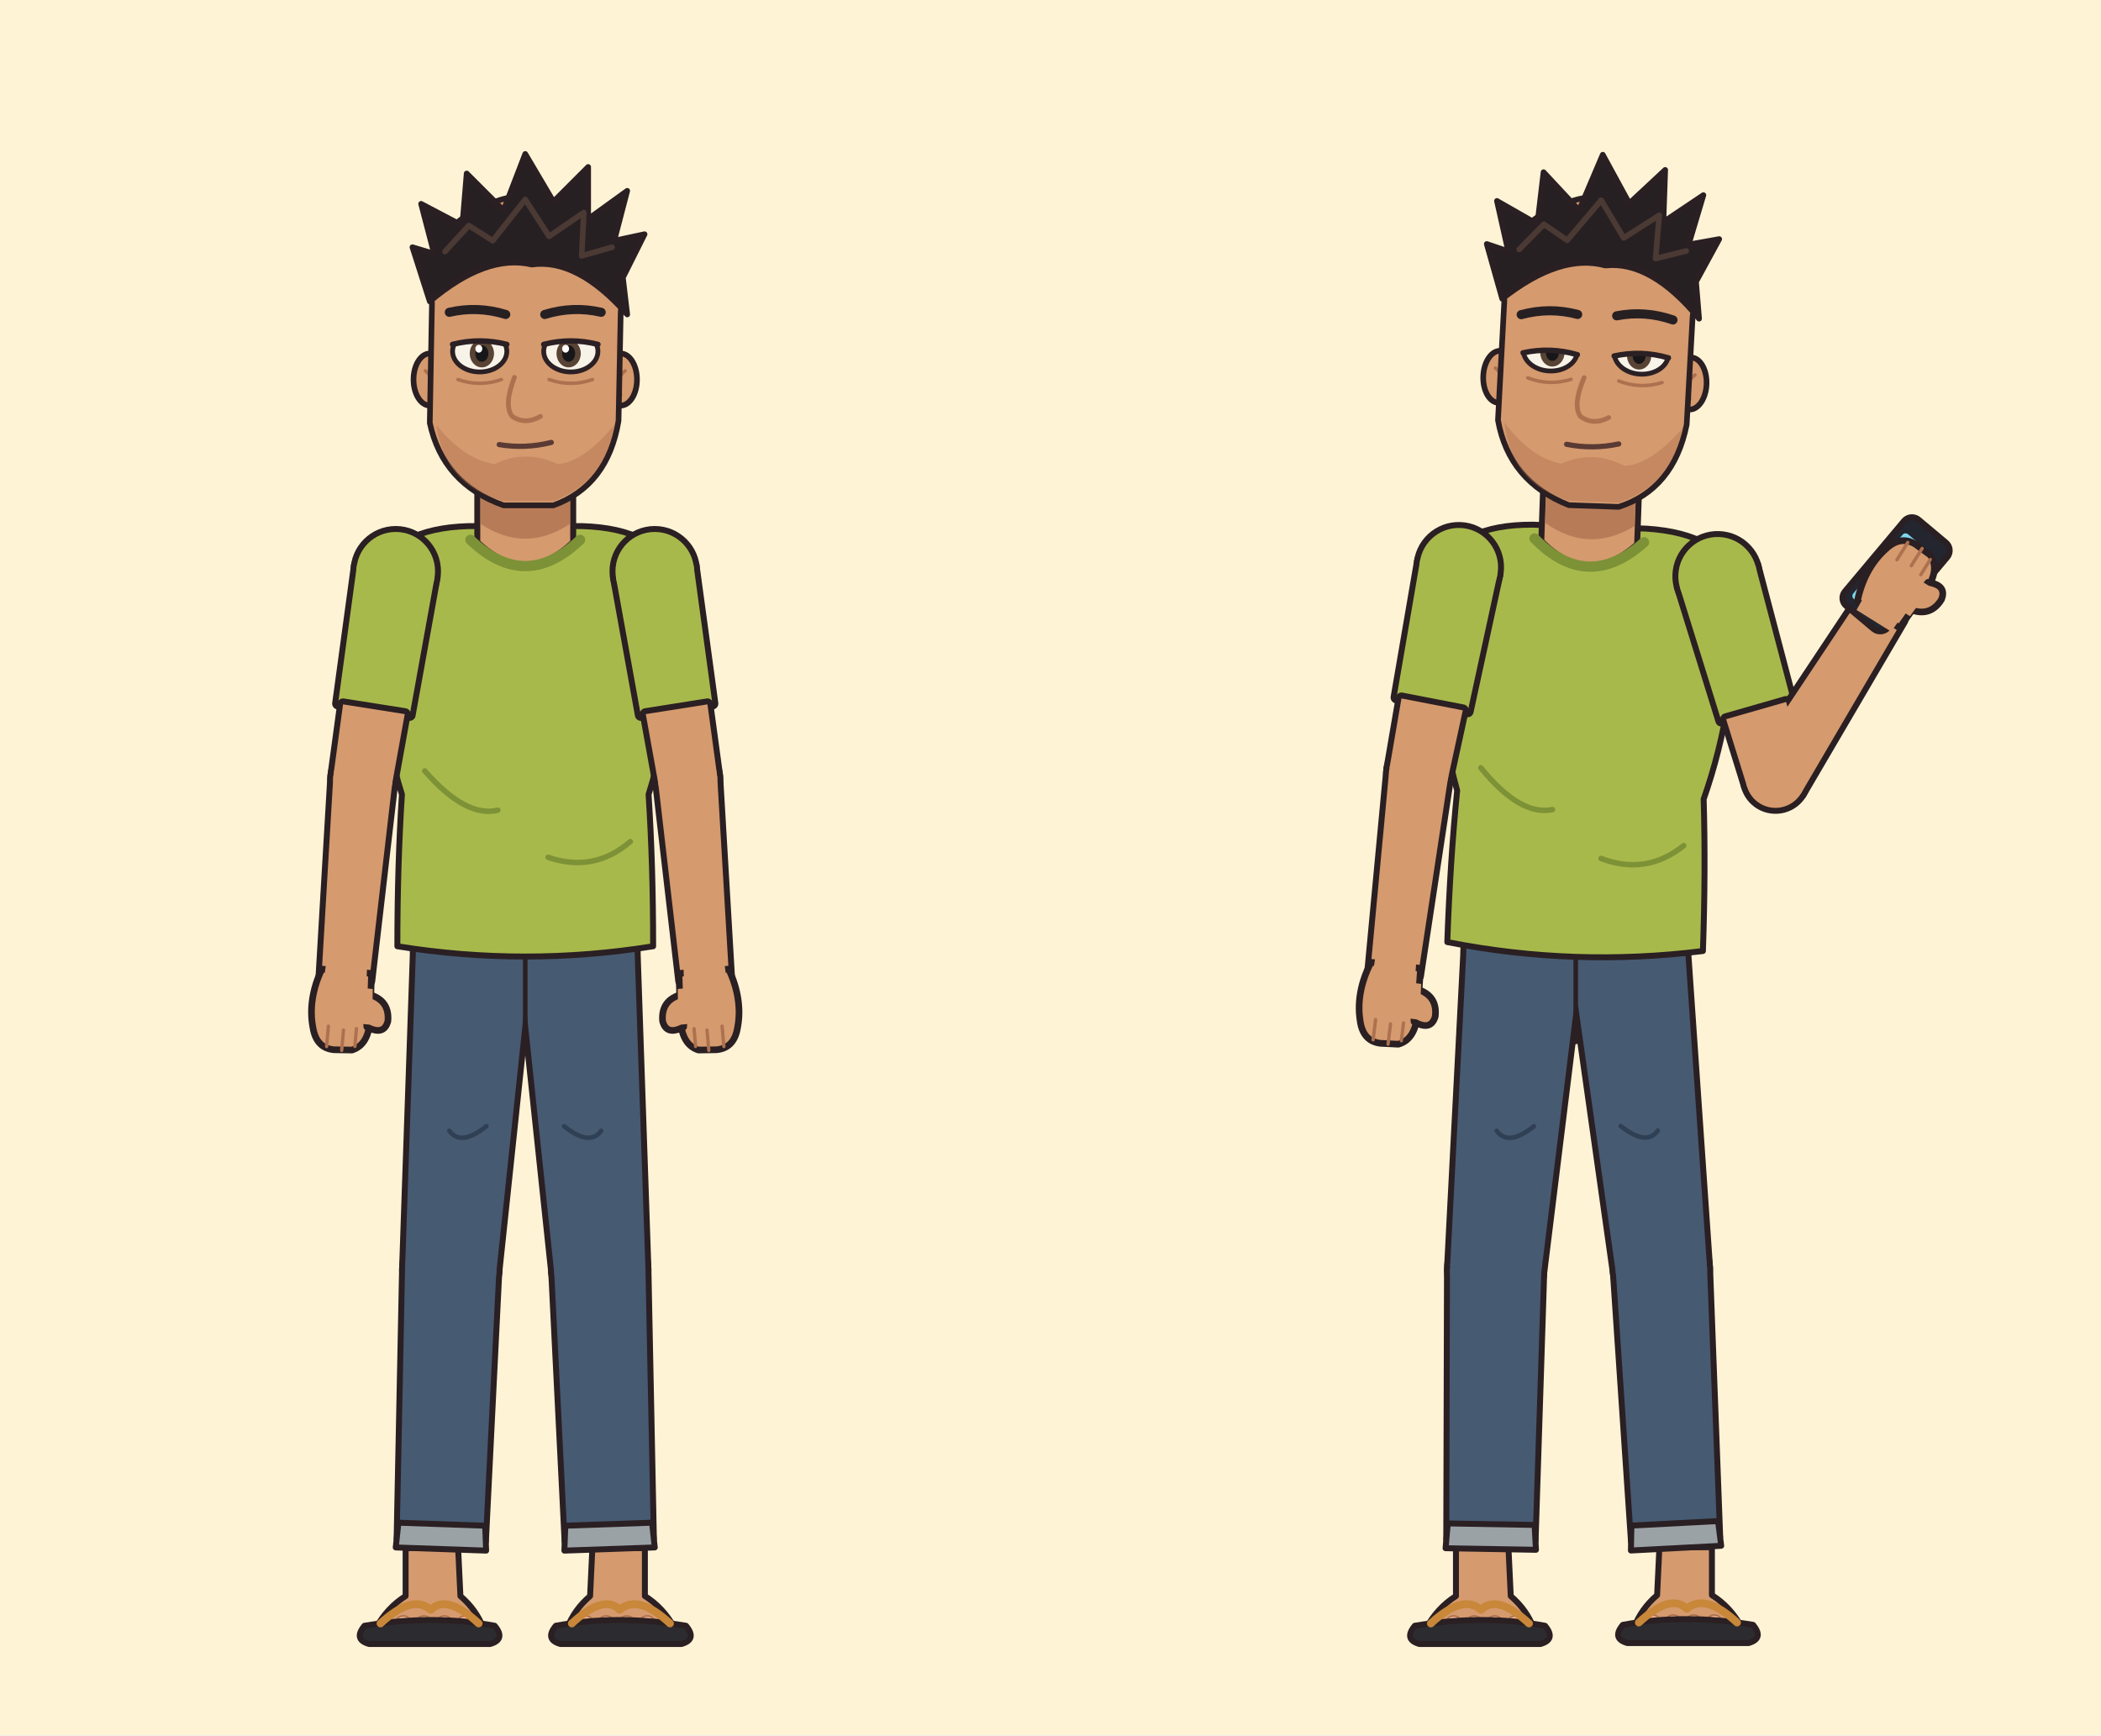
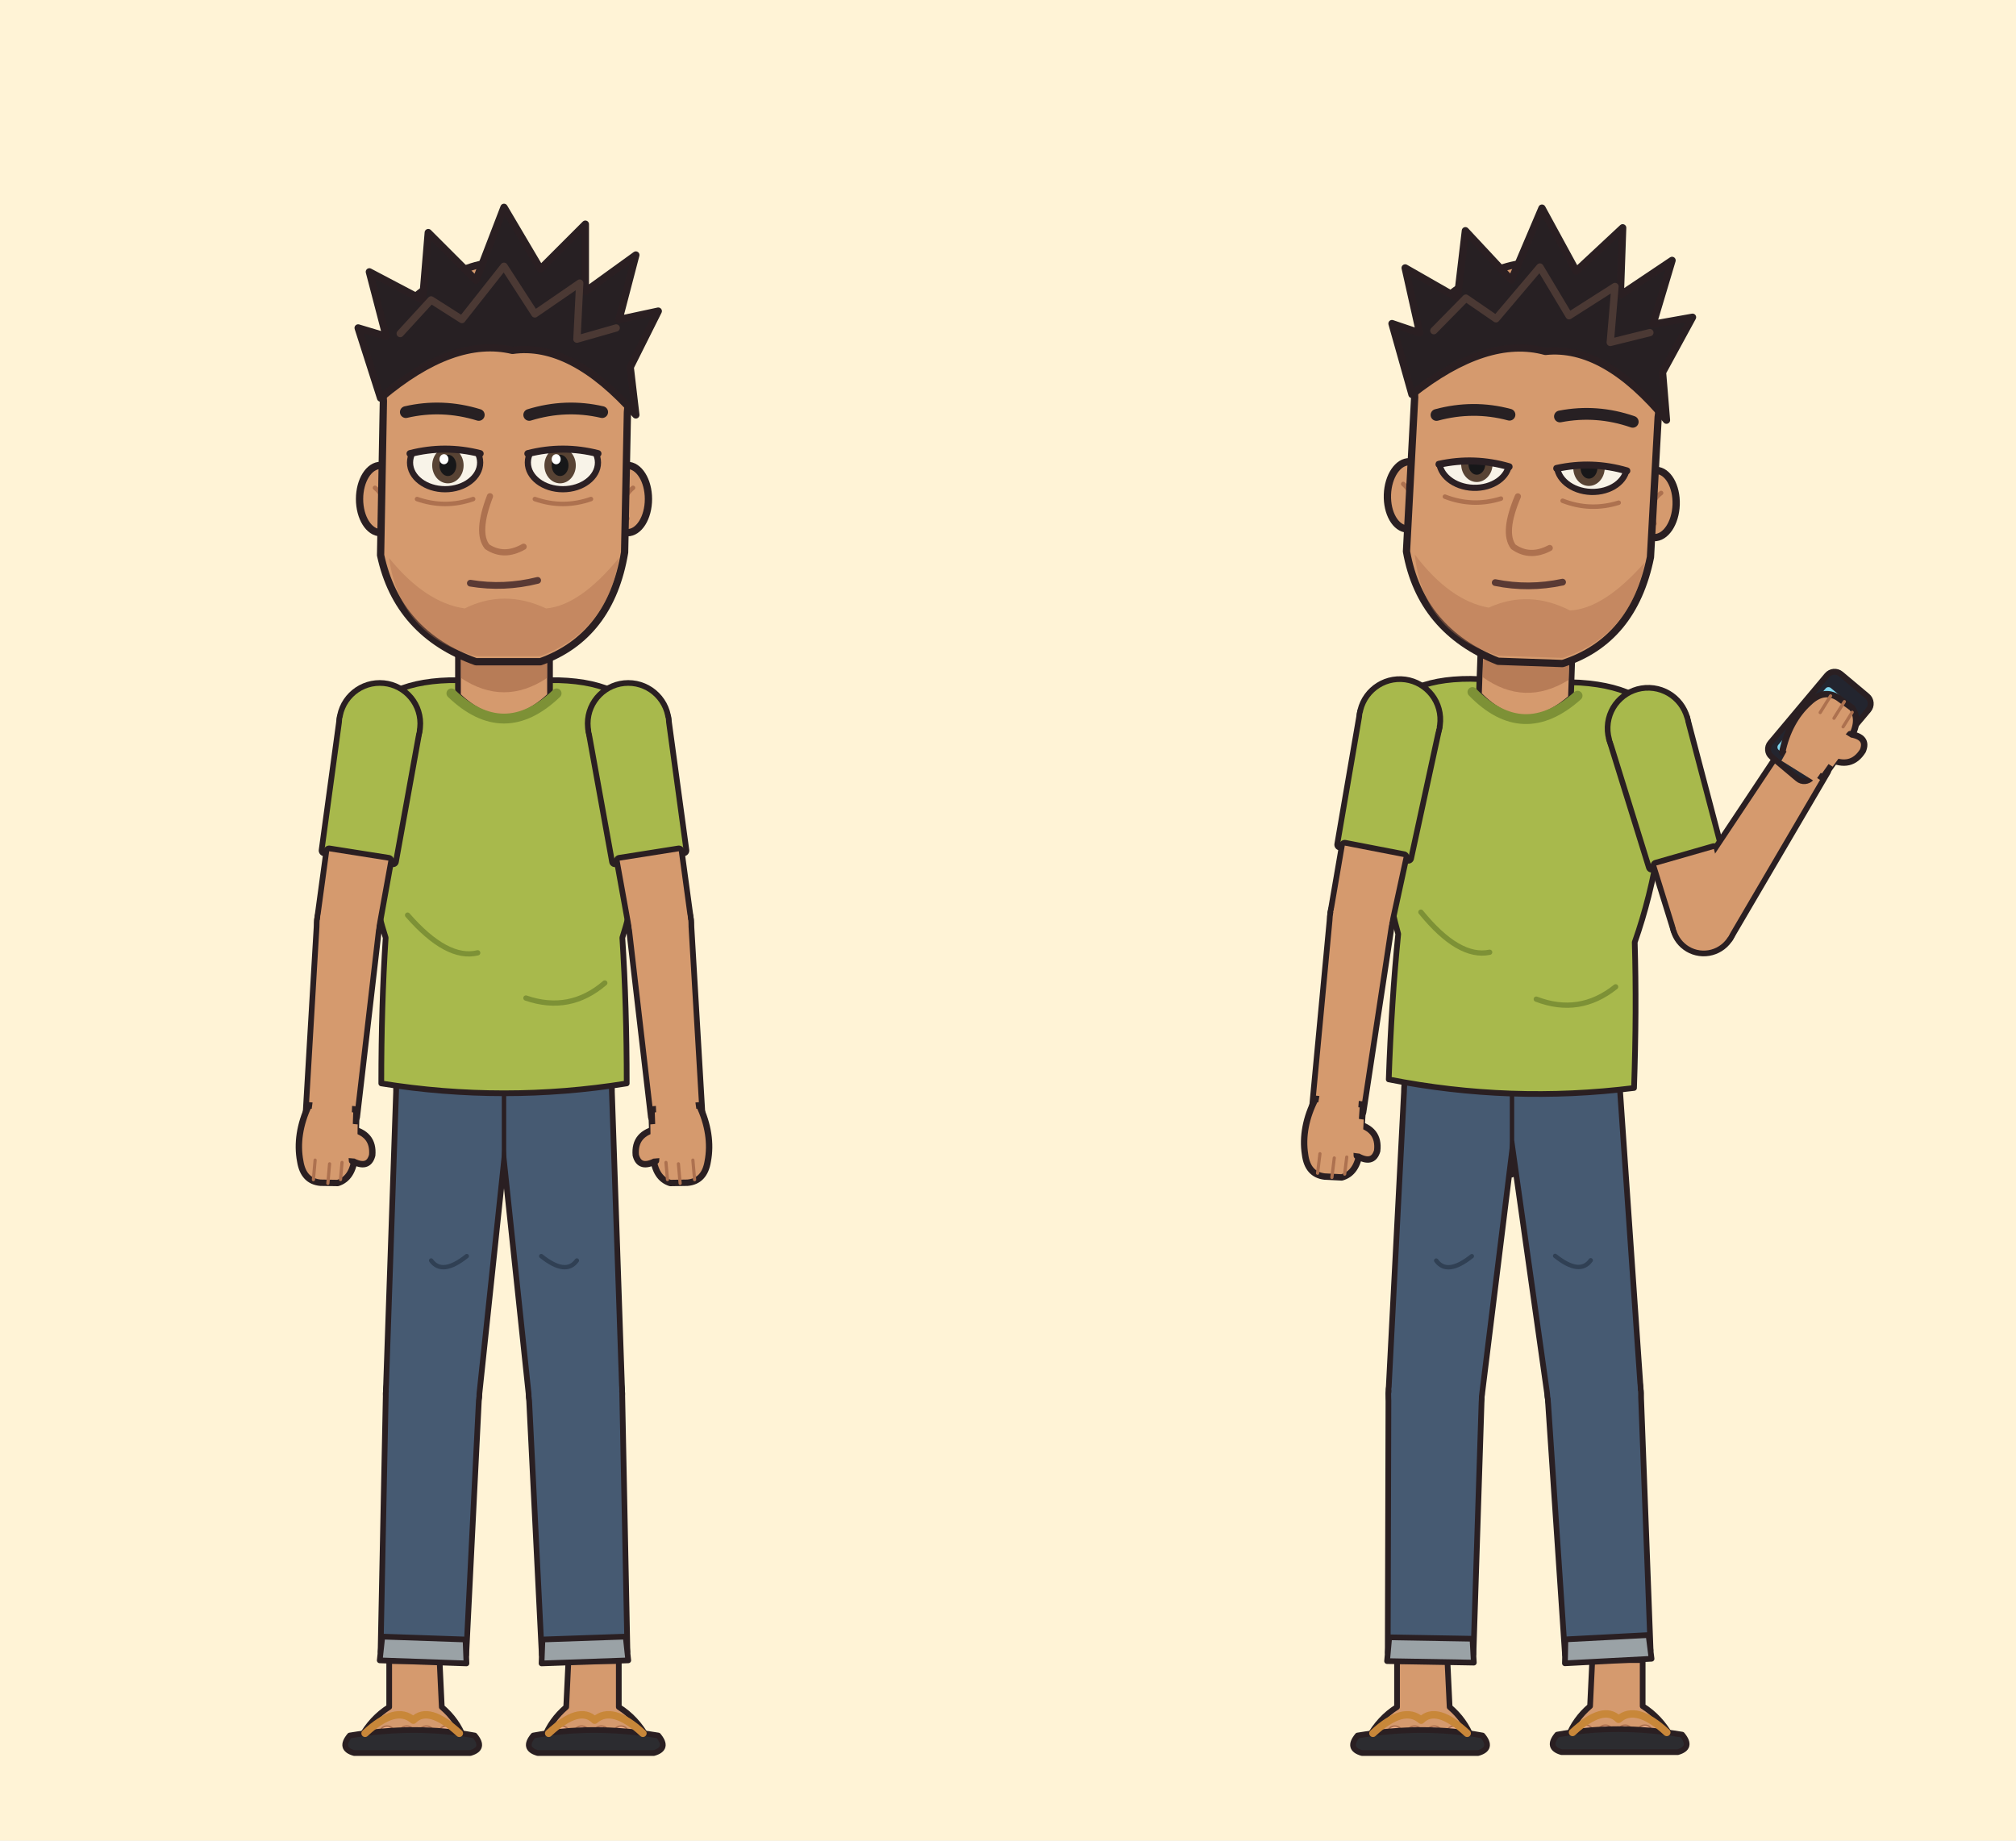
- <svg xmlns="http://www.w3.org/2000/svg" viewBox="0 -720 920 760" width="920" height="760">
-   <rect x="0" y="-720" width="920" height="760" fill="#fff3d6" />
+ <svg xmlns="http://www.w3.org/2000/svg" viewBox="0 -800 920 840" width="920" height="840">
+   <rect x="0" y="-800" width="920" height="840" fill="#fff3d6" />
  <g transform="translate(230 0)">
    <g transform="translate(0 -313.58)">
      <g transform="rotate(0) translate(0 0)">
-         <g transform="translate(0 -233.55) rotate(0 0 38) scale(0.95)" />
+         <g transform="translate(0 -249.72) rotate(0 0 51.2) scale(1.28)" />
      </g>
      <g transform="translate(-40.39 285.58) scale(-1 1)">
        <path d="M-11 -14 L-12 7 Q-19 13 -22 21 L25 21 Q20 12 12 7 L12 -14Z" fill="#d59a6e" stroke="#2a1f22" stroke-width="2.6" stroke-linejoin="round" stroke-linecap="round" />
        <ellipse cx="-14" cy="18" rx="3" ry="2.3" fill="#f0b28d" stroke="#ad714f" stroke-width="0.7" />
        <ellipse cx="-5" cy="18" rx="3" ry="2.3" fill="#f0b28d" stroke="#ad714f" stroke-width="0.7" />
        <ellipse cx="4" cy="18" rx="3" ry="2.3" fill="#f0b28d" stroke="#ad714f" stroke-width="0.7" />
        <ellipse cx="13" cy="18" rx="3" ry="2.3" fill="#f0b28d" stroke="#ad714f" stroke-width="0.7" />
        <path d="M-27 20 Q0 15 30 20 Q35 26 28 28 L-25 28 Q-32 26 -27 20Z" fill="#2c2c30" stroke="#2a1f22" stroke-width="2.6" stroke-linejoin="round" stroke-linecap="round" />
        <path d="M-20 19 Q-6 6 1 13 Q9 6 23 19" fill="none" stroke="#c88739" stroke-width="3.4" stroke-linecap="round" stroke-linejoin="round" />
      </g>
      <g transform="translate(40.39 285.58) scale(1 1)">
        <path d="M-11 -14 L-12 7 Q-19 13 -22 21 L25 21 Q20 12 12 7 L12 -14Z" fill="#d59a6e" stroke="#2a1f22" stroke-width="2.6" stroke-linejoin="round" stroke-linecap="round" />
        <ellipse cx="-14" cy="18" rx="3" ry="2.3" fill="#f0b28d" stroke="#ad714f" stroke-width="0.7" />
        <ellipse cx="-5" cy="18" rx="3" ry="2.3" fill="#f0b28d" stroke="#ad714f" stroke-width="0.7" />
        <ellipse cx="4" cy="18" rx="3" ry="2.3" fill="#f0b28d" stroke="#ad714f" stroke-width="0.7" />
        <ellipse cx="13" cy="18" rx="3" ry="2.3" fill="#f0b28d" stroke="#ad714f" stroke-width="0.7" />
        <path d="M-27 20 Q0 15 30 20 Q35 26 28 28 L-25 28 Q-32 26 -27 20Z" fill="#2c2c30" stroke="#2a1f22" stroke-width="2.6" stroke-linejoin="round" stroke-linecap="round" />
        <path d="M-20 19 Q-6 6 1 13 Q9 6 23 19" fill="none" stroke="#c88739" stroke-width="3.4" stroke-linecap="round" stroke-linejoin="round" />
      </g>
      <path d="M-44 -22 L44 -22 Q47 8 42 34 L-42 34 Q-47 8 -44 -22Z" fill="#2a1f22" stroke="#2a1f22" stroke-width="5.2" stroke-linejoin="round" />
      <circle cx="-22.88" cy="10" r="25" fill="#2a1f22" stroke="#2a1f22" stroke-width="5.2" stroke-linejoin="round" />
      <path d="M-47.82 8.26L-52.6 148.26L-12.69 151.05L2.06 11.74Z" fill="#2a1f22" stroke="#2a1f22" stroke-width="5.2" stroke-linejoin="round" />
      <circle cx="-32.65" cy="149.66" r="20" fill="#2a1f22" stroke="#2a1f22" stroke-width="5.2" stroke-linejoin="round" />
      <path d="M-52.63 148.96L-55.02 267.27L-18.53 268.54L-12.66 150.36Z" fill="#2a1f22" stroke="#2a1f22" stroke-width="5.2" stroke-linejoin="round" />
      <circle cx="22.88" cy="10" r="25" fill="#2a1f22" stroke="#2a1f22" stroke-width="5.2" stroke-linejoin="round" />
      <path d="M-2.06 11.74L12.69 151.05L52.6 148.26L47.82 8.26Z" fill="#2a1f22" stroke="#2a1f22" stroke-width="5.2" stroke-linejoin="round" />
      <circle cx="32.65" cy="149.66" r="20" fill="#2a1f22" stroke="#2a1f22" stroke-width="5.2" stroke-linejoin="round" />
      <path d="M12.66 150.36L18.53 268.54L55.02 267.27L52.63 148.96Z" fill="#2a1f22" stroke="#2a1f22" stroke-width="5.2" stroke-linejoin="round" />
      <path d="M-44 -22 L44 -22 Q47 8 42 34 L-42 34 Q-47 8 -44 -22Z" fill="#465a72" />
      <circle cx="-22.88" cy="10" r="25" fill="#465a72" />
      <path d="M-47.82 8.26L-52.6 148.26L-12.69 151.05L2.06 11.74Z" fill="#465a72" />
      <circle cx="-32.65" cy="149.66" r="20" fill="#465a72" />
      <path d="M-52.63 148.96L-55.02 267.27L-18.53 268.54L-12.66 150.36Z" fill="#465a72" />
      <circle cx="22.88" cy="10" r="25" fill="#465a72" />
      <path d="M-2.06 11.74L12.69 151.05L52.6 148.26L47.82 8.26Z" fill="#465a72" />
      <circle cx="32.65" cy="149.66" r="20" fill="#465a72" />
      <path d="M12.66 150.36L18.53 268.54L55.02 267.27L52.63 148.96Z" fill="#465a72" />
      <path d="M-55.53 260.45L-56.71 271.29L-17.13 272.68L-17.55 261.77Z" fill="#9aa2a6" stroke="#2a1f22" stroke-width="2.6" stroke-linejoin="round" />
      <path d="M17.55 261.77L17.13 272.68L56.71 271.29L55.53 260.45Z" fill="#9aa2a6" stroke="#2a1f22" stroke-width="2.6" stroke-linejoin="round" />
      <path d="M0 8 L0 49.9" fill="none" stroke="#2a1f22" stroke-width="2" stroke-linecap="round" stroke-linejoin="round" />
      <path d="M-17 86.81 Q-28.25 95.81 -33.25 88.81" fill="none" stroke="#304054" stroke-width="2" stroke-linecap="round" stroke-linejoin="round" />
      <path d="M17 86.81 Q28.25 95.81 33.25 88.81" fill="none" stroke="#304054" stroke-width="2" stroke-linecap="round" stroke-linejoin="round" />
      <g transform="rotate(0) translate(0 0)">
        <path d="M-25 -176 Q-58 -175 -66 -154 Q-67 -99.76 -54 -58.48 Q-56 -27.52 -56 8 Q0 17 56 8 Q56 -27.52 54 -58.48 Q67 -99.76 66 -154 Q58 -175 25 -176Z" fill="#a8b94c" stroke="#2a1f22" stroke-width="2.6" stroke-linejoin="round" stroke-linecap="round" />
        <path d="M-44 -68.8 Q-26 -48.16 -12 -51.6 M46 -37.84 Q30 -24.08 10 -30.96" fill="none" stroke="#7d9136" stroke-width="2.4" stroke-linecap="round" stroke-linejoin="round" />
-         <path d="M-21 -205.05 L-21 -169 Q0 -149 21 -169 L21 -205.05Z" fill="#d59a6e" stroke="#2a1f22" stroke-width="2.6" stroke-linejoin="round" stroke-linecap="round" />
-         <path d="M-19.6 -205.05 L-19.6 -177 Q0 -164 19.6 -177 L19.6 -205.05Z" fill="#ad714f" opacity=".75" />
+         <path d="M-21 -211.32 L-21 -169 Q0 -149 21 -169 L21 -211.32Z" fill="#d59a6e" stroke="#2a1f22" stroke-width="2.6" stroke-linejoin="round" stroke-linecap="round" />
+         <path d="M-19.6 -211.32 L-19.6 -177 Q0 -164 19.6 -177 L19.6 -211.32Z" fill="#ad714f" opacity=".75" />
        <path d="M-24 -170 Q0 -147 24 -170" fill="none" stroke="#7d9136" stroke-width="4.5" stroke-linecap="round" stroke-linejoin="round" />
        <circle cx="-56.7" cy="-156.25" r="17.2" fill="#2a1f22" stroke="#2a1f22" stroke-width="5.2" stroke-linejoin="round" />
        <path d="M-73.69 -158.94L-81.95 -98.29L-50.6 -93.32L-39.71 -153.56Z" fill="#2a1f22" stroke="#2a1f22" stroke-width="5.2" stroke-linejoin="round" />
        <circle cx="-56.7" cy="-156.25" r="17.2" fill="#a8b94c" />
        <path d="M-73.69 -158.94L-81.95 -98.29L-50.6 -93.32L-39.71 -153.56Z" fill="#a8b94c" />
        <circle cx="-56.7" cy="-156.25" r="15.7" fill="#a8b94c" />
        <path d="M-79.78 -97.94L-83.93 -67.42L-58.25 -63.35L-52.77 -93.67Z" fill="#2a1f22" stroke="#2a1f22" stroke-width="5.2" stroke-linejoin="round" />
        <circle cx="-71.09" cy="-65.38" r="13" fill="#2a1f22" stroke="#2a1f22" stroke-width="5.2" stroke-linejoin="round" />
        <path d="M-84.04 -66.52L-89.22 21.37L-68.3 23.2L-58.14 -64.25Z" fill="#2a1f22" stroke="#2a1f22" stroke-width="5.2" stroke-linejoin="round" />
        <path d="M-79.78 -97.94L-83.93 -67.42L-58.25 -63.35L-52.77 -93.67Z" fill="#d59a6e" />
        <circle cx="-71.09" cy="-65.38" r="13" fill="#d59a6e" />
        <path d="M-84.04 -66.52L-89.22 21.37L-68.3 23.2L-58.14 -64.25Z" fill="#d59a6e" />
        <g transform="translate(-78.76 22.28) rotate(5) scale(1.12 1.12)">
          <path d="M-9.5 -3 C-12.5 5 -13 13 -11 20 Q-9 28 -2 28 L5 27.5 Q11 25 11 16 L10 -3Z" fill="#d59a6e" stroke="#2a1f22" stroke-width="2.6" stroke-linejoin="round" stroke-linecap="round" />
          <path d="M8 5 Q18 6 18 15 Q17 21 10 18Z" fill="#d59a6e" stroke="#2a1f22" stroke-width="2.6" stroke-linejoin="round" stroke-linecap="round" />
          <path d="M6 3 L11 3 L12 17 L6 17Z" fill="#d59a6e" />
          <path d="M-8 -6 L8 -6 L8.5 4 L-8.5 4Z" fill="#d59a6e" />
          <path d="M-5 19 L-5 27 M1 20 L1 28 M6 19 L6 26" fill="none" stroke="#ad714f" stroke-width="1.3" stroke-linecap="round" stroke-linejoin="round" />
        </g>
        <circle cx="56.7" cy="-156.25" r="17.2" fill="#2a1f22" stroke="#2a1f22" stroke-width="5.2" stroke-linejoin="round" />
        <path d="M39.71 -153.56L50.6 -93.32L81.95 -98.29L73.69 -158.94Z" fill="#2a1f22" stroke="#2a1f22" stroke-width="5.2" stroke-linejoin="round" />
        <circle cx="56.7" cy="-156.25" r="17.2" fill="#a8b94c" />
        <path d="M39.71 -153.56L50.6 -93.32L81.95 -98.29L73.69 -158.94Z" fill="#a8b94c" />
        <circle cx="56.7" cy="-156.25" r="15.7" fill="#a8b94c" />
        <path d="M52.77 -93.67L58.25 -63.35L83.93 -67.42L79.78 -97.94Z" fill="#2a1f22" stroke="#2a1f22" stroke-width="5.2" stroke-linejoin="round" />
        <circle cx="71.09" cy="-65.38" r="13" fill="#2a1f22" stroke="#2a1f22" stroke-width="5.2" stroke-linejoin="round" />
        <path d="M58.14 -64.25L68.3 23.2L89.22 21.37L84.04 -66.52Z" fill="#2a1f22" stroke="#2a1f22" stroke-width="5.2" stroke-linejoin="round" />
        <path d="M52.77 -93.67L58.25 -63.35L83.93 -67.42L79.78 -97.94Z" fill="#d59a6e" />
        <circle cx="71.09" cy="-65.38" r="13" fill="#d59a6e" />
        <path d="M58.14 -64.25L68.3 23.2L89.22 21.37L84.04 -66.52Z" fill="#d59a6e" />
        <g transform="translate(78.76 22.28) rotate(-5) scale(-1.12 1.12)">
          <path d="M-9.5 -3 C-12.5 5 -13 13 -11 20 Q-9 28 -2 28 L5 27.5 Q11 25 11 16 L10 -3Z" fill="#d59a6e" stroke="#2a1f22" stroke-width="2.6" stroke-linejoin="round" stroke-linecap="round" />
          <path d="M8 5 Q18 6 18 15 Q17 21 10 18Z" fill="#d59a6e" stroke="#2a1f22" stroke-width="2.6" stroke-linejoin="round" stroke-linecap="round" />
          <path d="M6 3 L11 3 L12 17 L6 17Z" fill="#d59a6e" />
          <path d="M-8 -6 L8 -6 L8.5 4 L-8.5 4Z" fill="#d59a6e" />
          <path d="M-5 19 L-5 27 M1 20 L1 28 M6 19 L6 26" fill="none" stroke="#ad714f" stroke-width="1.3" stroke-linecap="round" stroke-linejoin="round" />
        </g>
-         <g transform="translate(0 -233.55) rotate(0 0 38) scale(0.95)">
+         <g transform="translate(0 -249.72) rotate(0 0 51.2) scale(1.28)">
          <ellipse cx="-44" cy="-7" rx="7.5" ry="12" fill="#d59a6e" stroke="#2a1f22" stroke-width="2.6" />
          <ellipse cx="44" cy="-7" rx="7.5" ry="12" fill="#d59a6e" stroke="#2a1f22" stroke-width="2.6" />
          <path d="M-46 -11 Q-41 -7 -44 0 M46 -11 Q41 -7 44 0" fill="none" stroke="#ad714f" stroke-width="1.6" stroke-linecap="round" stroke-linejoin="round" />
          <path d="M-43 -42 Q-46 -76 -20 -86 Q2 -99 28 -81 Q47 -62 44 -38 L43 12 Q38 42 13 51 L-10 51 Q-38 41 -44 13Z" fill="#d59a6e" stroke="#2a1f22" stroke-width="2.6" stroke-linejoin="round" stroke-linecap="round" />
          <path d="M-41 14 Q-37 42 -10 49 L13 49 Q37 40 41 14 Q27 31 15 32 Q0 25 -14 32 Q-28 30 -41 14Z" fill="#ad714f" opacity=".42" />
          <path d="M-5 -8 Q-10 5 -6 10 Q0 14 7 10" fill="none" stroke="#ad714f" stroke-width="2.2" stroke-linecap="round" stroke-linejoin="round" />
          <ellipse cx="-21" cy="-20" rx="12.5" ry="9.5" fill="#f8f3e8" stroke="#2b2024" stroke-width="2.2" />
          <ellipse cx="-20" cy="-19" rx="5.6" ry="6.4" fill="#584334" stroke="none" stroke-width="0" />
          <ellipse cx="-20" cy="-19" rx="3" ry="3.8" fill="#171719" stroke="none" stroke-width="0" />
          <ellipse cx="-21.4" cy="-21.2" rx="1.6" ry="1.8" fill="#fff" stroke="none" stroke-width="0" />
          <path d="M-36 -33L-6 -33L-6 -23.8Q-21 -26.3 -36 -23.8Z" fill="#d59a6e" />
          <path d="M-33.5 -23.2Q-21 -26.4 -8.5 -23.2" fill="none" stroke="#2b2024" stroke-width="2.5" stroke-linecap="round" stroke-linejoin="round" />
          <path d="M-31 -7 Q-21 -3.5 -11 -7" fill="none" stroke="#ad714f" stroke-width="1.6" stroke-linecap="round" stroke-linejoin="round" />
          <ellipse cx="21" cy="-20" rx="12.5" ry="9.5" fill="#f8f3e8" stroke="#2b2024" stroke-width="2.2" />
          <ellipse cx="20" cy="-19" rx="5.6" ry="6.4" fill="#584334" stroke="none" stroke-width="0" />
          <ellipse cx="20" cy="-19" rx="3" ry="3.8" fill="#171719" stroke="none" stroke-width="0" />
          <ellipse cx="18.6" cy="-21.2" rx="1.6" ry="1.8" fill="#fff" stroke="none" stroke-width="0" />
          <path d="M6 -33L36 -33L36 -23.8Q21 -26.3 6 -23.8Z" fill="#d59a6e" />
          <path d="M8.5 -23.2Q21 -26.4 33.5 -23.2" fill="none" stroke="#2b2024" stroke-width="2.5" stroke-linecap="round" stroke-linejoin="round" />
          <path d="M11 -7 Q21 -3.5 31 -7" fill="none" stroke="#ad714f" stroke-width="1.6" stroke-linecap="round" stroke-linejoin="round" />
          <path d="M-35 -38 Q-22 -41 -9 -37" fill="none" stroke="#272023" stroke-width="4.2" stroke-linecap="round" stroke-linejoin="round" />
          <path d="M35 -38 Q22 -41 9 -37" fill="none" stroke="#272023" stroke-width="4.2" stroke-linecap="round" stroke-linejoin="round" />
          <path d="M-12 23 Q0 25 12 22" fill="none" stroke="#5a3a34" stroke-width="2.4" stroke-linecap="round" stroke-linejoin="round" />
          <path d="M-44 -43 L-52 -68 -42 -65 -48 -88 -29 -78 -27 -102 -10 -85 0 -111 13 -89 29 -105 29 -81 47 -94 41 -71 55 -74 45 -54 47 -37 Q24 -63 3 -60 Q-18 -65 -44 -43Z" fill="#272023" stroke="#2a1f22" stroke-width="2.6" stroke-linejoin="round" stroke-linecap="round" />
          <path d="M-37 -66 L-26 -78 -15 -71 0 -90 11 -73 27 -84 26 -64 40 -68" fill="none" stroke="#4b3934" stroke-width="2.6" stroke-linecap="round" stroke-linejoin="round" />
        </g>
      </g>
    </g>
  </g>
  <g transform="translate(690 0)">
    <g transform="translate(0 -313.45)">
      <g transform="rotate(2) translate(0 0)">
-         <g transform="translate(0 -233.55) rotate(0 0 38) scale(0.95)" />
+         <g transform="translate(0 -249.72) rotate(0 0 51.2) scale(1.28)" />
      </g>
      <g transform="translate(-40.46 285.45) scale(-1 1)">
        <path d="M-11 -14 L-12 7 Q-19 13 -22 21 L25 21 Q20 12 12 7 L12 -14Z" fill="#d59a6e" stroke="#2a1f22" stroke-width="2.6" stroke-linejoin="round" stroke-linecap="round" />
        <ellipse cx="-14" cy="18" rx="3" ry="2.3" fill="#f0b28d" stroke="#ad714f" stroke-width="0.7" />
        <ellipse cx="-5" cy="18" rx="3" ry="2.3" fill="#f0b28d" stroke="#ad714f" stroke-width="0.7" />
        <ellipse cx="4" cy="18" rx="3" ry="2.3" fill="#f0b28d" stroke="#ad714f" stroke-width="0.7" />
        <ellipse cx="13" cy="18" rx="3" ry="2.3" fill="#f0b28d" stroke="#ad714f" stroke-width="0.7" />
        <path d="M-27 20 Q0 15 30 20 Q35 26 28 28 L-25 28 Q-32 26 -27 20Z" fill="#2c2c30" stroke="#2a1f22" stroke-width="2.6" stroke-linejoin="round" stroke-linecap="round" />
        <path d="M-20 19 Q-6 6 1 13 Q9 6 23 19" fill="none" stroke="#c88739" stroke-width="3.4" stroke-linecap="round" stroke-linejoin="round" />
      </g>
      <g transform="translate(47.63 285.05) scale(1 1)">
        <path d="M-11 -14 L-12 7 Q-19 13 -22 21 L25 21 Q20 12 12 7 L12 -14Z" fill="#d59a6e" stroke="#2a1f22" stroke-width="2.6" stroke-linejoin="round" stroke-linecap="round" />
        <ellipse cx="-14" cy="18" rx="3" ry="2.3" fill="#f0b28d" stroke="#ad714f" stroke-width="0.7" />
        <ellipse cx="-5" cy="18" rx="3" ry="2.3" fill="#f0b28d" stroke="#ad714f" stroke-width="0.7" />
        <ellipse cx="4" cy="18" rx="3" ry="2.3" fill="#f0b28d" stroke="#ad714f" stroke-width="0.7" />
        <ellipse cx="13" cy="18" rx="3" ry="2.3" fill="#f0b28d" stroke="#ad714f" stroke-width="0.7" />
        <path d="M-27 20 Q0 15 30 20 Q35 26 28 28 L-25 28 Q-32 26 -27 20Z" fill="#2c2c30" stroke="#2a1f22" stroke-width="2.6" stroke-linejoin="round" stroke-linecap="round" />
        <path d="M-20 19 Q-6 6 1 13 Q9 6 23 19" fill="none" stroke="#c88739" stroke-width="3.4" stroke-linecap="round" stroke-linejoin="round" />
      </g>
      <path d="M-44 -22 L44 -22 Q47 8 42 34 L-42 34 Q-47 8 -44 -22Z" fill="#2a1f22" stroke="#2a1f22" stroke-width="5.2" stroke-linejoin="round" />
      <circle cx="-22.88" cy="10" r="25" fill="#2a1f22" stroke="#2a1f22" stroke-width="5.2" stroke-linejoin="round" />
      <path d="M-47.78 7.82L-55.01 147.72L-15.16 151.21L2.02 12.18Z" fill="#2a1f22" stroke="#2a1f22" stroke-width="5.2" stroke-linejoin="round" />
      <circle cx="-35.08" cy="149.47" r="20" fill="#2a1f22" stroke="#2a1f22" stroke-width="5.2" stroke-linejoin="round" />
      <path d="M-55.08 149.12L-55.4 267.45L-18.89 268.09L-15.08 149.82Z" fill="#2a1f22" stroke="#2a1f22" stroke-width="5.2" stroke-linejoin="round" />
      <circle cx="22.88" cy="10" r="25" fill="#2a1f22" stroke="#2a1f22" stroke-width="5.2" stroke-linejoin="round" />
      <path d="M-1.98 12.61L17.62 151.32L57.4 147.14L47.74 7.39Z" fill="#2a1f22" stroke="#2a1f22" stroke-width="5.2" stroke-linejoin="round" />
      <circle cx="37.51" cy="149.23" r="20" fill="#2a1f22" stroke="#2a1f22" stroke-width="5.2" stroke-linejoin="round" />
      <path d="M17.54 150.28L25.47 268.35L61.94 266.44L57.49 148.19Z" fill="#2a1f22" stroke="#2a1f22" stroke-width="5.2" stroke-linejoin="round" />
      <path d="M-44 -22 L44 -22 Q47 8 42 34 L-42 34 Q-47 8 -44 -22Z" fill="#465a72" />
      <circle cx="-22.88" cy="10" r="25" fill="#465a72" />
      <path d="M-47.78 7.82L-55.01 147.72L-15.16 151.21L2.02 12.18Z" fill="#465a72" />
      <circle cx="-35.08" cy="149.47" r="20" fill="#465a72" />
      <path d="M-55.08 149.12L-55.4 267.45L-18.89 268.09L-15.08 149.82Z" fill="#465a72" />
      <circle cx="22.88" cy="10" r="25" fill="#465a72" />
      <path d="M-1.98 12.61L17.62 151.32L57.4 147.14L47.74 7.39Z" fill="#465a72" />
      <circle cx="37.51" cy="149.23" r="20" fill="#465a72" />
      <path d="M17.54 150.28L25.47 268.35L61.94 266.44L57.49 148.19Z" fill="#465a72" />
      <path d="M-56.03 260.64L-57.01 271.5L-17.42 272.19L-18.03 261.3Z" fill="#9aa2a6" stroke="#2a1f22" stroke-width="2.6" stroke-linejoin="round" />
      <path d="M24.38 261.59L24.15 272.5L63.69 270.43L62.32 259.61Z" fill="#9aa2a6" stroke="#2a1f22" stroke-width="2.6" stroke-linejoin="round" />
      <path d="M0 8 L0 49.79" fill="none" stroke="#2a1f22" stroke-width="2" stroke-linecap="round" stroke-linejoin="round" />
      <path d="M-18.34 86.71 Q-29.59 95.71 -34.59 88.71" fill="none" stroke="#304054" stroke-width="2" stroke-linecap="round" stroke-linejoin="round" />
      <path d="M19.68 86.58 Q30.93 95.58 35.93 88.58" fill="none" stroke="#304054" stroke-width="2" stroke-linecap="round" stroke-linejoin="round" />
      <g transform="rotate(2) translate(0 0)">
        <path d="M-25 -176 Q-58 -175 -66 -154 Q-67 -99.76 -54 -58.48 Q-56 -27.52 -56 8 Q0 17 56 8 Q56 -27.52 54 -58.48 Q67 -99.76 66 -154 Q58 -175 25 -176Z" fill="#a8b94c" stroke="#2a1f22" stroke-width="2.6" stroke-linejoin="round" stroke-linecap="round" />
        <path d="M-44 -68.8 Q-26 -48.16 -12 -51.6 M46 -37.84 Q30 -24.08 10 -30.96" fill="none" stroke="#7d9136" stroke-width="2.4" stroke-linecap="round" stroke-linejoin="round" />
-         <path d="M-21 -205.05 L-21 -169 Q0 -149 21 -169 L21 -205.05Z" fill="#d59a6e" stroke="#2a1f22" stroke-width="2.6" stroke-linejoin="round" stroke-linecap="round" />
-         <path d="M-19.6 -205.05 L-19.6 -177 Q0 -164 19.6 -177 L19.6 -205.05Z" fill="#ad714f" opacity=".75" />
+         <path d="M-21 -211.32 L-21 -169 Q0 -149 21 -169 L21 -211.32Z" fill="#d59a6e" stroke="#2a1f22" stroke-width="2.6" stroke-linejoin="round" stroke-linecap="round" />
+         <path d="M-19.6 -211.32 L-19.6 -177 Q0 -164 19.6 -177 L19.6 -211.32Z" fill="#ad714f" opacity=".75" />
        <path d="M-24 -170 Q0 -147 24 -170" fill="none" stroke="#7d9136" stroke-width="4.5" stroke-linecap="round" stroke-linejoin="round" />
        <circle cx="-56.7" cy="-156.25" r="17.2" fill="#2a1f22" stroke="#2a1f22" stroke-width="5.2" stroke-linejoin="round" />
        <path d="M-73.69 -158.94L-81.95 -98.29L-50.6 -93.32L-39.71 -153.56Z" fill="#2a1f22" stroke="#2a1f22" stroke-width="5.2" stroke-linejoin="round" />
        <circle cx="-56.7" cy="-156.25" r="17.2" fill="#a8b94c" />
        <path d="M-73.69 -158.94L-81.95 -98.29L-50.6 -93.32L-39.71 -153.56Z" fill="#a8b94c" />
        <circle cx="-56.7" cy="-156.25" r="15.7" fill="#a8b94c" />
        <path d="M-79.78 -97.94L-83.93 -67.42L-58.25 -63.35L-52.77 -93.67Z" fill="#2a1f22" stroke="#2a1f22" stroke-width="5.2" stroke-linejoin="round" />
        <circle cx="-71.09" cy="-65.38" r="13" fill="#2a1f22" stroke="#2a1f22" stroke-width="5.2" stroke-linejoin="round" />
        <path d="M-84.04 -66.52L-89.22 21.37L-68.3 23.2L-58.14 -64.25Z" fill="#2a1f22" stroke="#2a1f22" stroke-width="5.2" stroke-linejoin="round" />
        <path d="M-79.78 -97.94L-83.93 -67.42L-58.25 -63.35L-52.77 -93.67Z" fill="#d59a6e" />
        <circle cx="-71.09" cy="-65.38" r="13" fill="#d59a6e" />
        <path d="M-84.04 -66.52L-89.22 21.37L-68.3 23.2L-58.14 -64.25Z" fill="#d59a6e" />
        <g transform="translate(-78.76 22.28) rotate(5) scale(1.12 1.12)">
          <path d="M-9.5 -3 C-12.5 5 -13 13 -11 20 Q-9 28 -2 28 L5 27.5 Q11 25 11 16 L10 -3Z" fill="#d59a6e" stroke="#2a1f22" stroke-width="2.6" stroke-linejoin="round" stroke-linecap="round" />
          <path d="M8 5 Q18 6 18 15 Q17 21 10 18Z" fill="#d59a6e" stroke="#2a1f22" stroke-width="2.6" stroke-linejoin="round" stroke-linecap="round" />
          <path d="M6 3 L11 3 L12 17 L6 17Z" fill="#d59a6e" />
          <path d="M-8 -6 L8 -6 L8.5 4 L-8.5 4Z" fill="#d59a6e" />
          <path d="M-5 19 L-5 27 M1 20 L1 28 M6 19 L6 26" fill="none" stroke="#ad714f" stroke-width="1.3" stroke-linecap="round" stroke-linejoin="round" />
        </g>
        <circle cx="56.7" cy="-156.25" r="17.2" fill="#2a1f22" stroke="#2a1f22" stroke-width="5.2" stroke-linejoin="round" />
        <path d="M40.34 -150.93L60.52 -93.14L90.7 -102.95L73.06 -161.57Z" fill="#2a1f22" stroke="#2a1f22" stroke-width="5.2" stroke-linejoin="round" />
        <circle cx="56.7" cy="-156.25" r="17.2" fill="#a8b94c" />
        <path d="M40.34 -150.93L60.52 -93.14L90.7 -102.95L73.06 -161.57Z" fill="#a8b94c" />
        <circle cx="56.7" cy="-156.25" r="15.7" fill="#a8b94c" />
        <path d="M62.61 -93.82L72.77 -64.74L97.49 -72.77L88.61 -102.27Z" fill="#2a1f22" stroke="#2a1f22" stroke-width="5.2" stroke-linejoin="round" />
        <circle cx="85.13" cy="-68.75" r="13" fill="#2a1f22" stroke="#2a1f22" stroke-width="5.2" stroke-linejoin="round" />
        <path d="M96.39 -62.25L138.22 -139.71L120.04 -150.21L73.87 -75.25Z" fill="#2a1f22" stroke="#2a1f22" stroke-width="5.2" stroke-linejoin="round" />
        <path d="M62.61 -93.82L72.77 -64.74L97.49 -72.77L88.61 -102.27Z" fill="#d59a6e" />
        <circle cx="85.13" cy="-68.75" r="13" fill="#d59a6e" />
        <path d="M96.39 -62.25L138.22 -139.71L120.04 -150.21L73.87 -75.25Z" fill="#d59a6e" />
        <g transform="translate(129.13 -144.96) rotate(-150) scale(-1.12 1.12)">
          <g transform="translate(-2 16) rotate(-8)">
            <rect x="-11" y="-24" width="22" height="44" rx="4" fill="#23252f" stroke="#2a1f22" stroke-width="2.4" />
            <rect x="-8" y="-20" width="16" height="33" rx="1.5" fill="#7fd6ee" />
          </g>
          <path d="M-9.5 -3 C-12.5 5 -13 13 -11 20 Q-9 28 -2 28 L5 27.5 Q11 25 11 16 L10 -3Z" fill="#d59a6e" stroke="#2a1f22" stroke-width="2.6" stroke-linejoin="round" stroke-linecap="round" />
          <path d="M8 5 Q18 6 18 15 Q17 21 10 18Z" fill="#d59a6e" stroke="#2a1f22" stroke-width="2.6" stroke-linejoin="round" stroke-linecap="round" />
          <path d="M6 3 L11 3 L12 17 L6 17Z" fill="#d59a6e" />
          <path d="M-8 -6 L8 -6 L8.5 4 L-8.5 4Z" fill="#d59a6e" />
          <path d="M-5 19 L-5 27 M1 20 L1 28 M6 19 L6 26" fill="none" stroke="#ad714f" stroke-width="1.3" stroke-linecap="round" stroke-linejoin="round" />
        </g>
-         <g transform="translate(0 -233.55) rotate(0 0 38) scale(0.95)">
+         <g transform="translate(0 -249.72) rotate(0 0 51.2) scale(1.28)">
          <ellipse cx="-44" cy="-7" rx="7.5" ry="12" fill="#d59a6e" stroke="#2a1f22" stroke-width="2.6" />
          <ellipse cx="44" cy="-7" rx="7.5" ry="12" fill="#d59a6e" stroke="#2a1f22" stroke-width="2.6" />
          <path d="M-46 -11 Q-41 -7 -44 0 M46 -11 Q41 -7 44 0" fill="none" stroke="#ad714f" stroke-width="1.6" stroke-linecap="round" stroke-linejoin="round" />
          <path d="M-43 -42 Q-46 -76 -20 -86 Q2 -99 28 -81 Q47 -62 44 -38 L43 12 Q38 42 13 51 L-10 51 Q-38 41 -44 13Z" fill="#d59a6e" stroke="#2a1f22" stroke-width="2.6" stroke-linejoin="round" stroke-linecap="round" />
          <path d="M-41 14 Q-37 42 -10 49 L13 49 Q37 40 41 14 Q27 31 15 32 Q0 25 -14 32 Q-28 30 -41 14Z" fill="#ad714f" opacity=".42" />
          <path d="M-5 -8 Q-10 5 -6 10 Q0 14 7 10" fill="none" stroke="#ad714f" stroke-width="2.2" stroke-linecap="round" stroke-linejoin="round" />
          <ellipse cx="-21" cy="-20" rx="12.5" ry="9.5" fill="#f8f3e8" stroke="#2b2024" stroke-width="2.2" />
          <ellipse cx="-20" cy="-19" rx="5.6" ry="6.4" fill="#584334" stroke="none" stroke-width="0" />
          <ellipse cx="-20" cy="-19" rx="3" ry="3.8" fill="#171719" stroke="none" stroke-width="0" />
          <ellipse cx="-21.4" cy="-21.2" rx="1.6" ry="1.8" fill="#fff" stroke="none" stroke-width="0" />
          <path d="M-36 -33L-6 -33L-6 -19.05Q-21 -21.55 -36 -19.05Z" fill="#d59a6e" />
          <path d="M-33.5 -18.45Q-21 -21.65 -8.5 -18.45" fill="none" stroke="#2b2024" stroke-width="2.5" stroke-linecap="round" stroke-linejoin="round" />
          <path d="M-31 -7 Q-21 -3.5 -11 -7" fill="none" stroke="#ad714f" stroke-width="1.6" stroke-linecap="round" stroke-linejoin="round" />
          <ellipse cx="21" cy="-20" rx="12.5" ry="9.5" fill="#f8f3e8" stroke="#2b2024" stroke-width="2.2" />
          <ellipse cx="20" cy="-19" rx="5.6" ry="6.4" fill="#584334" stroke="none" stroke-width="0" />
          <ellipse cx="20" cy="-19" rx="3" ry="3.8" fill="#171719" stroke="none" stroke-width="0" />
          <ellipse cx="18.6" cy="-21.2" rx="1.6" ry="1.8" fill="#fff" stroke="none" stroke-width="0" />
          <path d="M6 -33L36 -33L36 -19.05Q21 -21.55 6 -19.05Z" fill="#d59a6e" />
          <path d="M8.5 -18.45Q21 -21.65 33.5 -18.45" fill="none" stroke="#2b2024" stroke-width="2.5" stroke-linecap="round" stroke-linejoin="round" />
          <path d="M11 -7 Q21 -3.5 31 -7" fill="none" stroke="#ad714f" stroke-width="1.6" stroke-linecap="round" stroke-linejoin="round" />
          <path d="M-35 -36 Q-22 -40 -9 -37" fill="none" stroke="#272023" stroke-width="4.2" stroke-linecap="round" stroke-linejoin="round" />
          <path d="M35 -36 Q22 -40 9 -37" fill="none" stroke="#272023" stroke-width="4.2" stroke-linecap="round" stroke-linejoin="round" />
          <path d="M-12 23 Q0 25 12 22" fill="none" stroke="#5a3a34" stroke-width="2.4" stroke-linecap="round" stroke-linejoin="round" />
          <path d="M-44 -43 L-52 -68 -42 -65 -48 -88 -29 -78 -27 -102 -10 -85 0 -111 13 -89 29 -105 29 -81 47 -94 41 -71 55 -74 45 -54 47 -37 Q24 -63 3 -60 Q-18 -65 -44 -43Z" fill="#272023" stroke="#2a1f22" stroke-width="2.6" stroke-linejoin="round" stroke-linecap="round" />
          <path d="M-37 -66 L-26 -78 -15 -71 0 -90 11 -73 27 -84 26 -64 40 -68" fill="none" stroke="#4b3934" stroke-width="2.6" stroke-linecap="round" stroke-linejoin="round" />
        </g>
      </g>
    </g>
  </g>
</svg>
